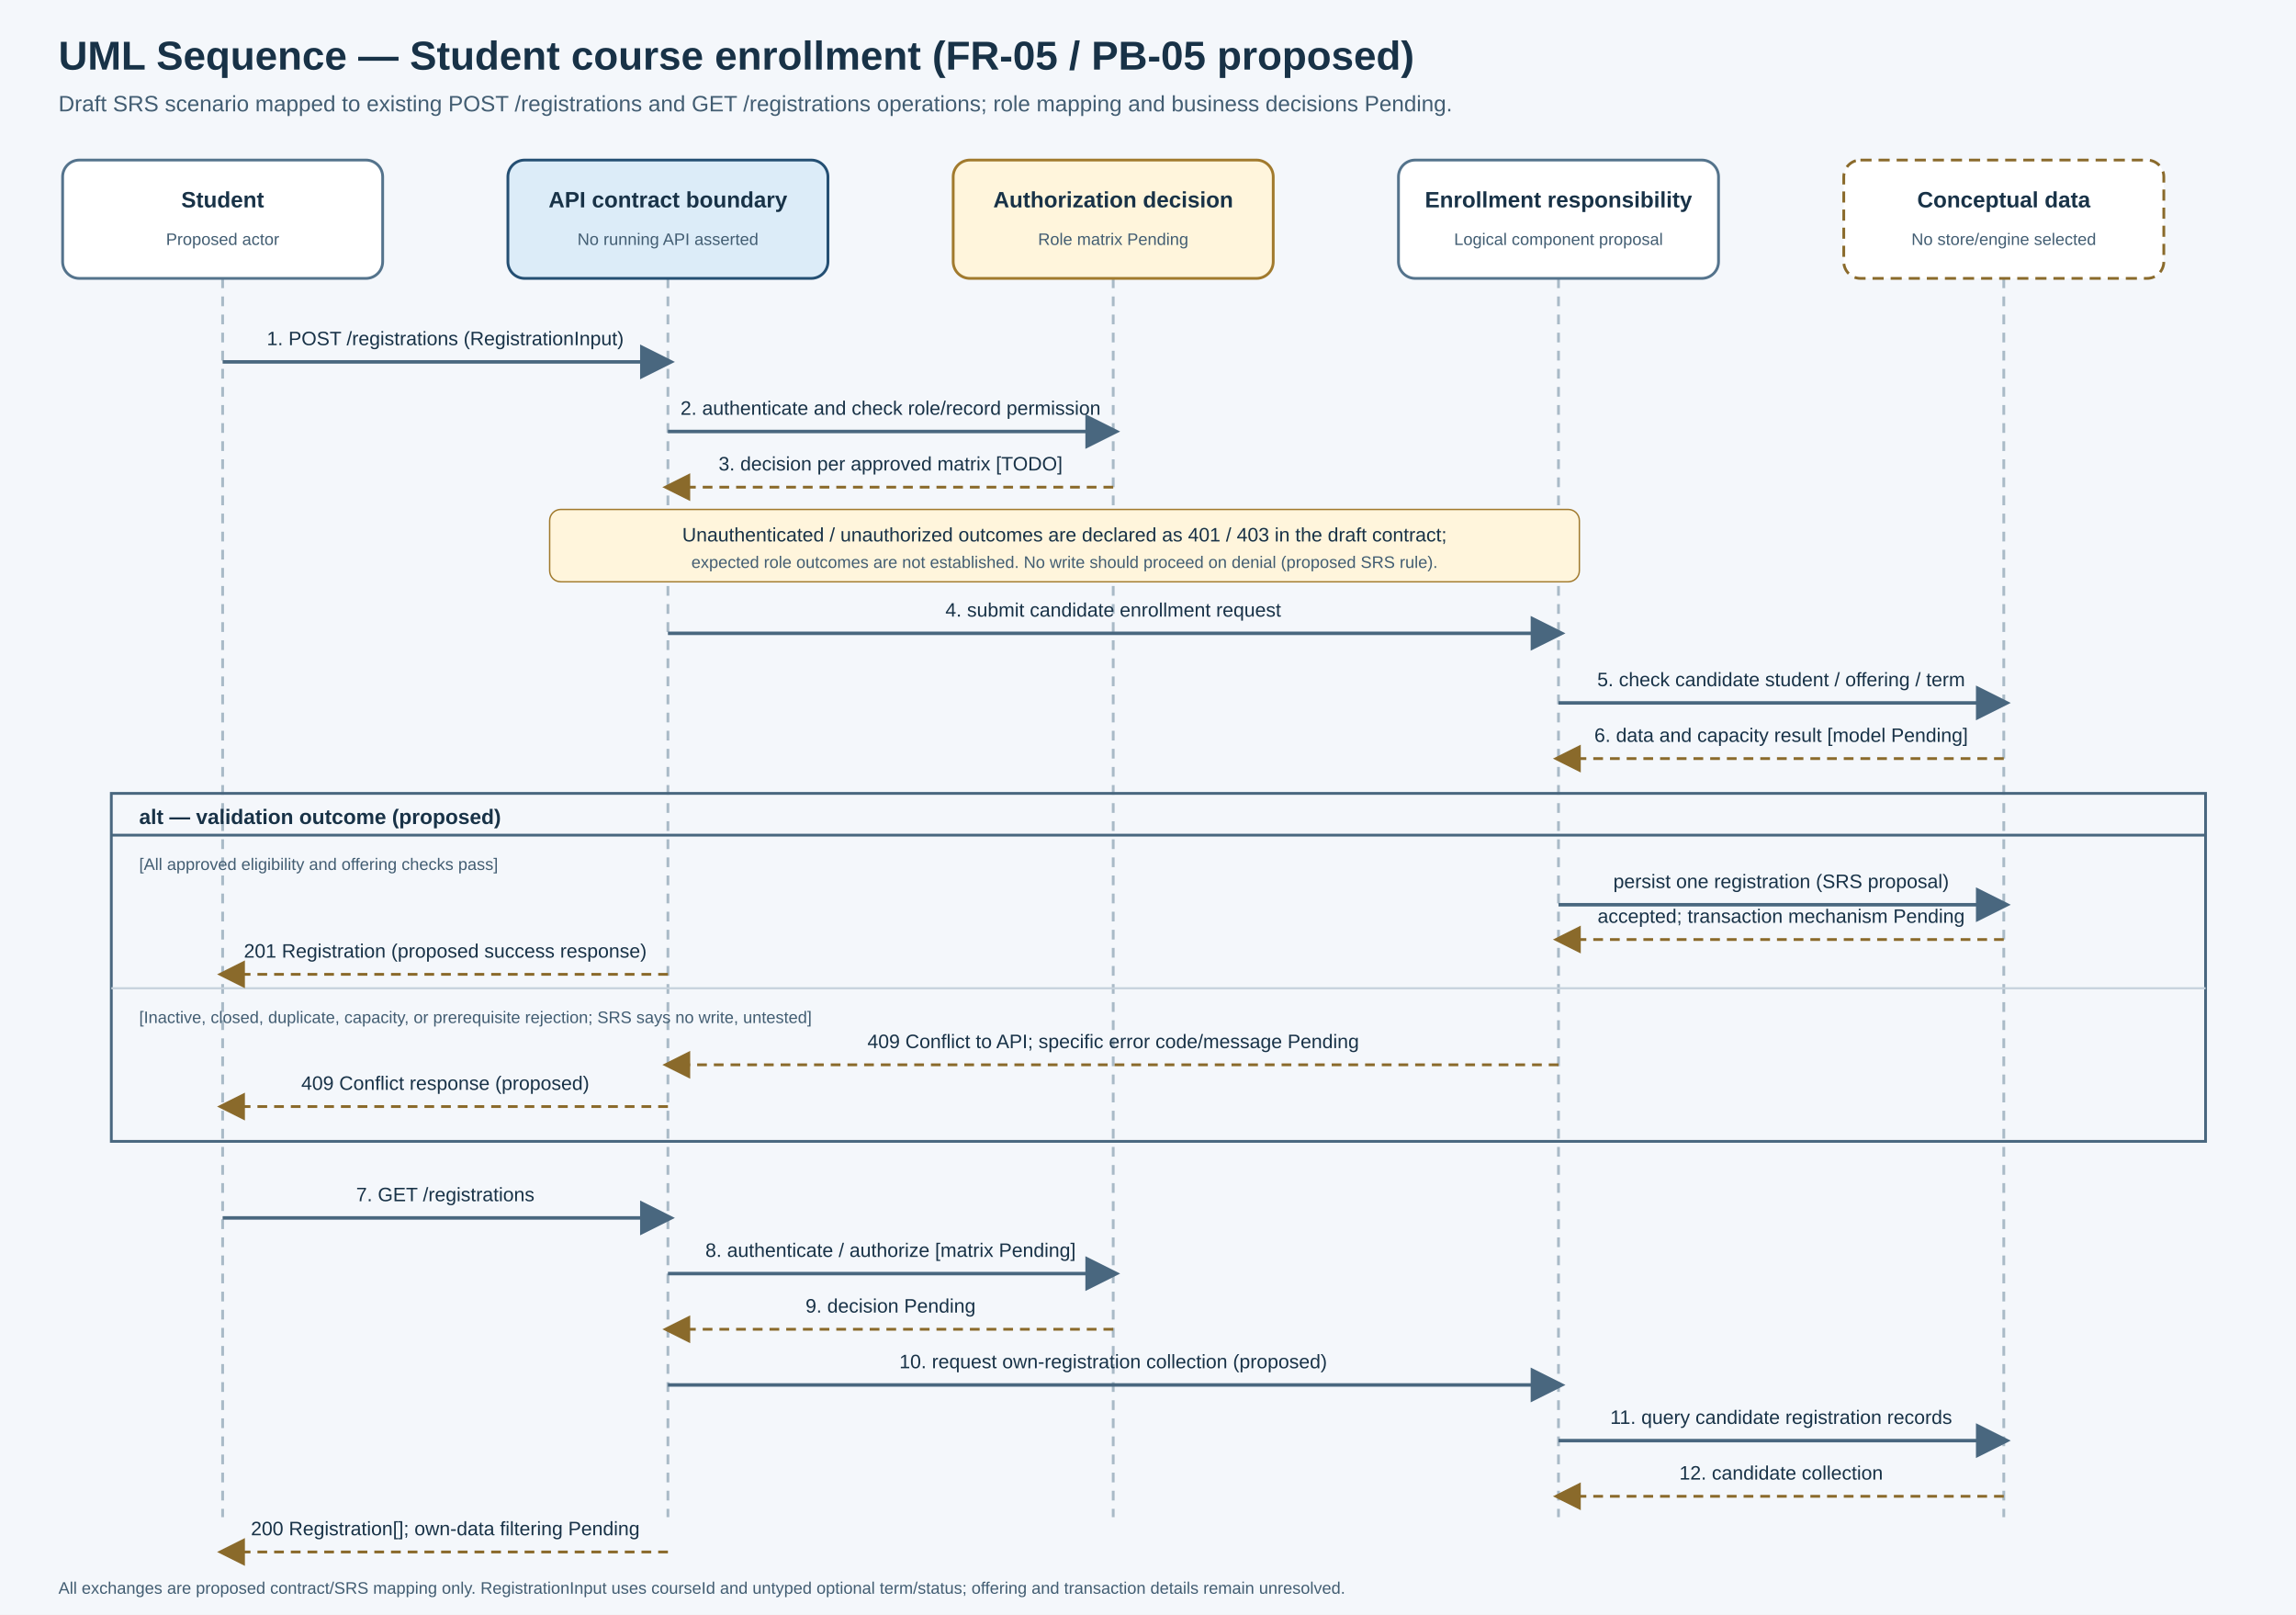
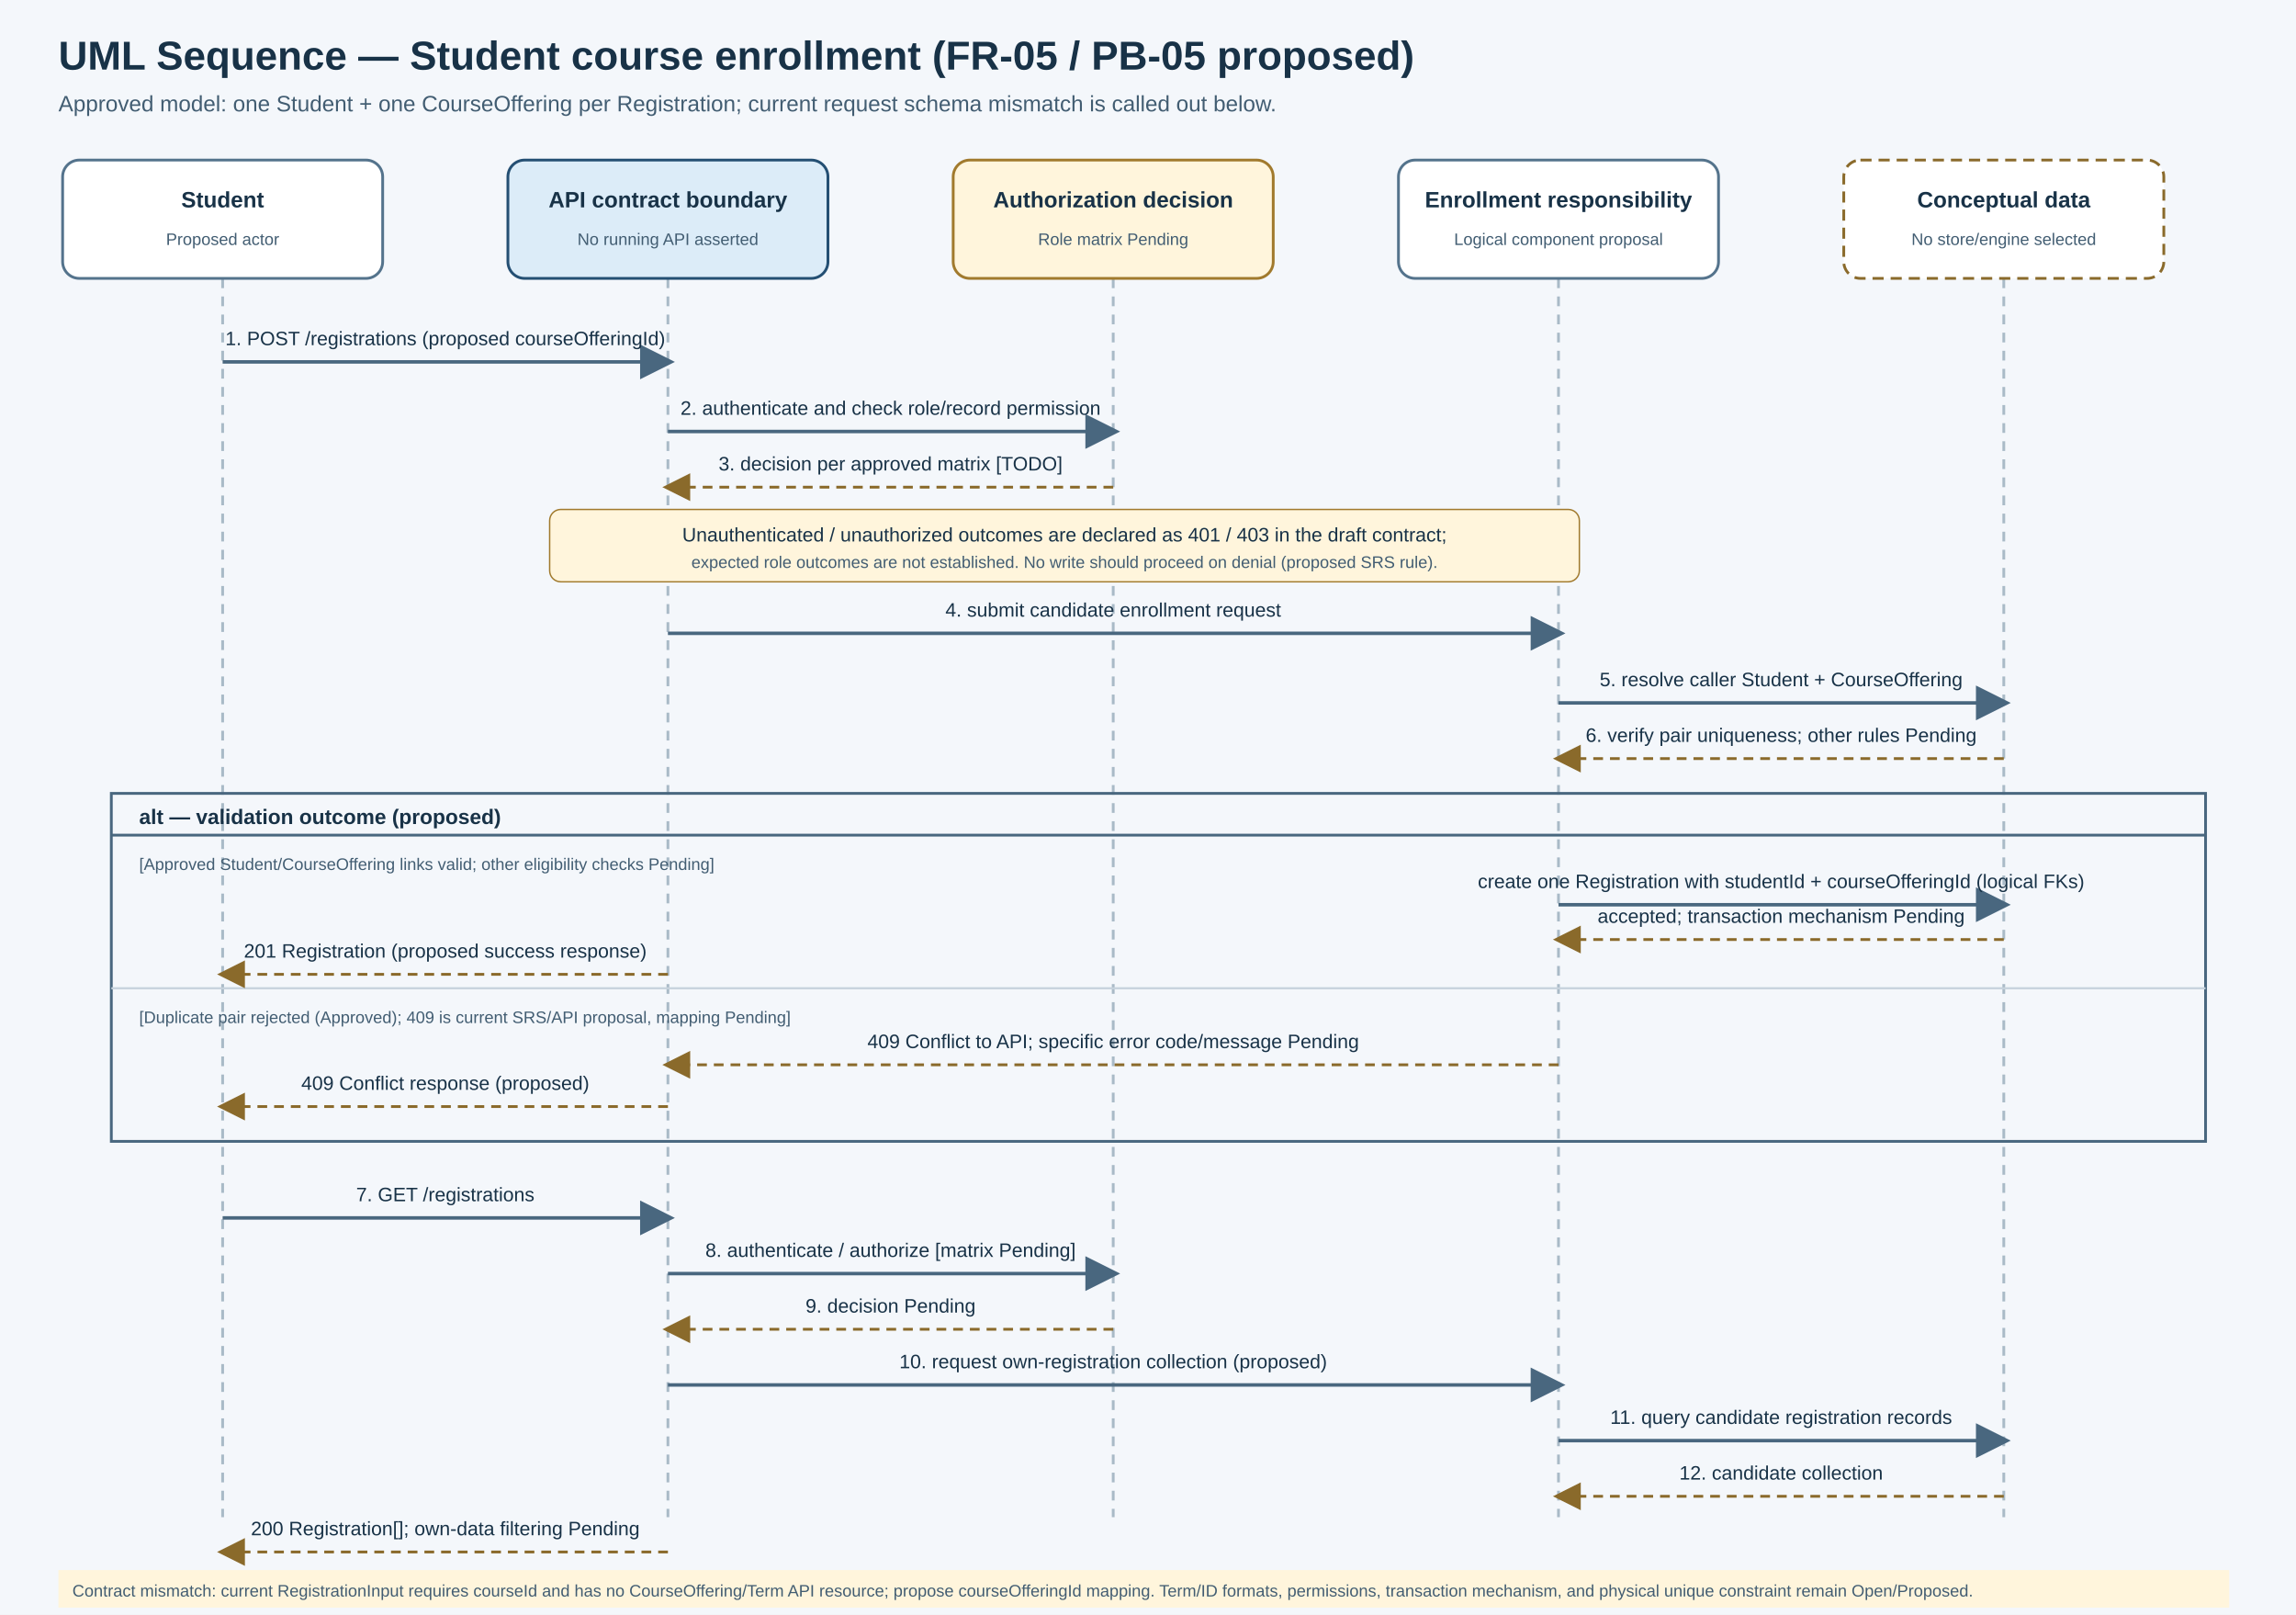
<svg xmlns="http://www.w3.org/2000/svg" width="1650" height="1160" viewBox="0 0 1650 1160" role="img" aria-labelledby="title description">
  <defs>
    <marker id="msg" markerWidth="10" markerHeight="10" refX="8" refY="5" orient="auto">
      <path d="M0,0 L10,5 L0,10 z" fill="#49677f" />
    </marker>
    <marker id="reply" markerWidth="10" markerHeight="10" refX="8" refY="5" orient="auto">
      <path d="M0,0 L10,5 L0,10 z" fill="#8a6a2b" />
    </marker>
    <style>
      text { font-family: Arial, Helvetica, sans-serif; fill: #183247; }
      .title { font-size: 29px; font-weight: 700; }
      .subtitle { font-size: 16px; fill: #425d72; }
      .part { font-size: 16px; font-weight: 700; }
      .msg { font-size: 14px; }
      .note { font-size: 14px; }
      .frame { font-size: 15px; font-weight: 700; }
      .small { font-size: 12px; fill: #425d72; }
    </style>
  </defs>
  <rect width="1650" height="1160" fill="#f4f7fb" />
  <text class="title" x="42" y="50">UML Sequence — Student course enrollment (FR-05 / PB-05 proposed)</text>
-   <text class="subtitle" x="42" y="80">Draft SRS scenario mapped to existing POST /registrations and GET /registrations operations; role mapping and business decisions Pending.</text>
+   <text class="subtitle" x="42" y="80">Approved model: one Student + one CourseOffering per Registration; current request schema mismatch is called out below.</text>
  <g stroke="#a9bac7" stroke-width="2" stroke-dasharray="7 6">
    <path d="M160 200 V1090" />
    <path d="M480 200 V1090" />
    <path d="M800 200 V1090" />
    <path d="M1120 200 V1090" />
    <path d="M1440 200 V1090" />
  </g>
  <g>
    <rect x="45" y="115" width="230" height="85" rx="12" fill="#ffffff" stroke="#54738c" stroke-width="2" />
    <text class="part" x="160" y="149" text-anchor="middle">Student</text>
    <text class="small" x="160" y="176" text-anchor="middle">Proposed actor</text>
    <rect x="365" y="115" width="230" height="85" rx="12" fill="#dcecf8" stroke="#244f73" stroke-width="2" />
    <text class="part" x="480" y="149" text-anchor="middle">API contract boundary</text>
    <text class="small" x="480" y="176" text-anchor="middle">No running API asserted</text>
    <rect x="685" y="115" width="230" height="85" rx="12" fill="#fff5dc" stroke="#a17a2d" stroke-width="2" />
    <text class="part" x="800" y="149" text-anchor="middle">Authorization decision</text>
    <text class="small" x="800" y="176" text-anchor="middle">Role matrix Pending</text>
    <rect x="1005" y="115" width="230" height="85" rx="12" fill="#ffffff" stroke="#54738c" stroke-width="2" />
    <text class="part" x="1120" y="149" text-anchor="middle">Enrollment responsibility</text>
    <text class="small" x="1120" y="176" text-anchor="middle">Logical component proposal</text>
    <rect x="1325" y="115" width="230" height="85" rx="12" fill="#ffffff" stroke="#8a6a2b" stroke-width="2" stroke-dasharray="8 5" />
    <text class="part" x="1440" y="149" text-anchor="middle">Conceptual data</text>
    <text class="small" x="1440" y="176" text-anchor="middle">No store/engine selected</text>
  </g>
  <path d="M160 260 H480" stroke="#49677f" stroke-width="2.5" marker-end="url(#msg)" />
-   <text class="msg" x="320" y="248" text-anchor="middle">1. POST /registrations (RegistrationInput)</text>
+   <text class="msg" x="320" y="248" text-anchor="middle">1. POST /registrations (proposed courseOfferingId)</text>
  <path d="M480 310 H800" stroke="#49677f" stroke-width="2.5" marker-end="url(#msg)" />
  <text class="msg" x="640" y="298" text-anchor="middle">2. authenticate and check role/record permission</text>
  <path d="M800 350 H480" stroke="#8a6a2b" stroke-width="2" stroke-dasharray="7 5" marker-end="url(#reply)" />
  <text class="msg" x="640" y="338" text-anchor="middle">3. decision per approved matrix [TODO]</text>
  <rect x="395" y="366" width="740" height="52" rx="8" fill="#fff5dc" stroke="#a17a2d" />
  <text class="note" x="765" y="389" text-anchor="middle">Unauthenticated / unauthorized outcomes are declared as 401 / 403 in the draft contract;</text>
  <text class="small" x="765" y="408" text-anchor="middle">expected role outcomes are not established. No write should proceed on denial (proposed SRS rule).</text>
  <path d="M480 455 H1120" stroke="#49677f" stroke-width="2.5" marker-end="url(#msg)" />
  <text class="msg" x="800" y="443" text-anchor="middle">4. submit candidate enrollment request</text>
  <path d="M1120 505 H1440" stroke="#49677f" stroke-width="2.5" marker-end="url(#msg)" />
-   <text class="msg" x="1280" y="493" text-anchor="middle">5. check candidate student / offering / term</text>
+   <text class="msg" x="1280" y="493" text-anchor="middle">5. resolve caller Student + CourseOffering</text>
  <path d="M1440 545 H1120" stroke="#8a6a2b" stroke-width="2" stroke-dasharray="7 5" marker-end="url(#reply)" />
-   <text class="msg" x="1280" y="533" text-anchor="middle">6. data and capacity result [model Pending]</text>
+   <text class="msg" x="1280" y="533" text-anchor="middle">6. verify pair uniqueness; other rules Pending</text>
  <rect x="80" y="570" width="1505" height="250" fill="none" stroke="#49677f" stroke-width="2" />
  <path d="M80 600 H1585" stroke="#49677f" stroke-width="2" />
  <text class="frame" x="100" y="592">alt — validation outcome (proposed)</text>
-   <text class="small" x="100" y="625">[All approved eligibility and offering checks pass]</text>
+   <text class="small" x="100" y="625">[Approved Student/CourseOffering links valid; other eligibility checks Pending]</text>
  <path d="M1120 650 H1440" stroke="#49677f" stroke-width="2.5" marker-end="url(#msg)" />
-   <text class="msg" x="1280" y="638" text-anchor="middle">persist one registration (SRS proposal)</text>
+   <text class="msg" x="1280" y="638" text-anchor="middle">create one Registration with studentId + courseOfferingId (logical FKs)</text>
  <path d="M1440 675 H1120" stroke="#8a6a2b" stroke-width="2" stroke-dasharray="7 5" marker-end="url(#reply)" />
  <text class="msg" x="1280" y="663" text-anchor="middle">accepted; transaction mechanism Pending</text>
  <path d="M80 710 H1585" stroke="#c6d2dc" stroke-width="1.5" />
-   <text class="small" x="100" y="735">[Inactive, closed, duplicate, capacity, or prerequisite rejection; SRS says no write, untested]</text>
+   <text class="small" x="100" y="735">[Duplicate pair rejected (Approved); 409 is current SRS/API proposal, mapping Pending]</text>
  <path d="M1120 765 H480" stroke="#8a6a2b" stroke-width="2" stroke-dasharray="7 5" marker-end="url(#reply)" />
  <text class="msg" x="800" y="753" text-anchor="middle">409 Conflict to API; specific error code/message Pending</text>
  <path d="M480 795 H160" stroke="#8a6a2b" stroke-width="2" stroke-dasharray="7 5" marker-end="url(#reply)" />
  <text class="msg" x="320" y="783" text-anchor="middle">409 Conflict response (proposed)</text>
  <path d="M480 700 H160" stroke="#8a6a2b" stroke-width="2" stroke-dasharray="7 5" marker-end="url(#reply)" />
  <text class="msg" x="320" y="688" text-anchor="middle">201 Registration (proposed success response)</text>
  <path d="M160 875 H480" stroke="#49677f" stroke-width="2.5" marker-end="url(#msg)" />
  <text class="msg" x="320" y="863" text-anchor="middle">7. GET /registrations</text>
  <path d="M480 915 H800" stroke="#49677f" stroke-width="2.5" marker-end="url(#msg)" />
  <text class="msg" x="640" y="903" text-anchor="middle">8. authenticate / authorize [matrix Pending]</text>
  <path d="M800 955 H480" stroke="#8a6a2b" stroke-width="2" stroke-dasharray="7 5" marker-end="url(#reply)" />
  <text class="msg" x="640" y="943" text-anchor="middle">9. decision Pending</text>
  <path d="M480 995 H1120" stroke="#49677f" stroke-width="2.5" marker-end="url(#msg)" />
  <text class="msg" x="800" y="983" text-anchor="middle">10. request own-registration collection (proposed)</text>
  <path d="M1120 1035 H1440" stroke="#49677f" stroke-width="2.5" marker-end="url(#msg)" />
  <text class="msg" x="1280" y="1023" text-anchor="middle">11. query candidate registration records</text>
  <path d="M1440 1075 H1120" stroke="#8a6a2b" stroke-width="2" stroke-dasharray="7 5" marker-end="url(#reply)" />
  <text class="msg" x="1280" y="1063" text-anchor="middle">12. candidate collection</text>
  <path d="M480 1115 H160" stroke="#8a6a2b" stroke-width="2" stroke-dasharray="7 5" marker-end="url(#reply)" />
  <text class="msg" x="320" y="1103" text-anchor="middle">200 Registration[]; own-data filtering Pending</text>
-   <text class="small" x="42" y="1145">All exchanges are proposed contract/SRS mapping only. RegistrationInput uses courseId and untyped optional term/status; offering and transaction details remain unresolved.</text>
+   <rect x="42" y="1128" width="1560" height="27" fill="#fff5dc" />
+   <text class="small" x="52" y="1147">Contract mismatch: current RegistrationInput requires courseId and has no CourseOffering/Term API resource; propose courseOfferingId mapping. Term/ID formats, permissions, transaction mechanism, and physical unique constraint remain Open/Proposed.</text>
</svg>
